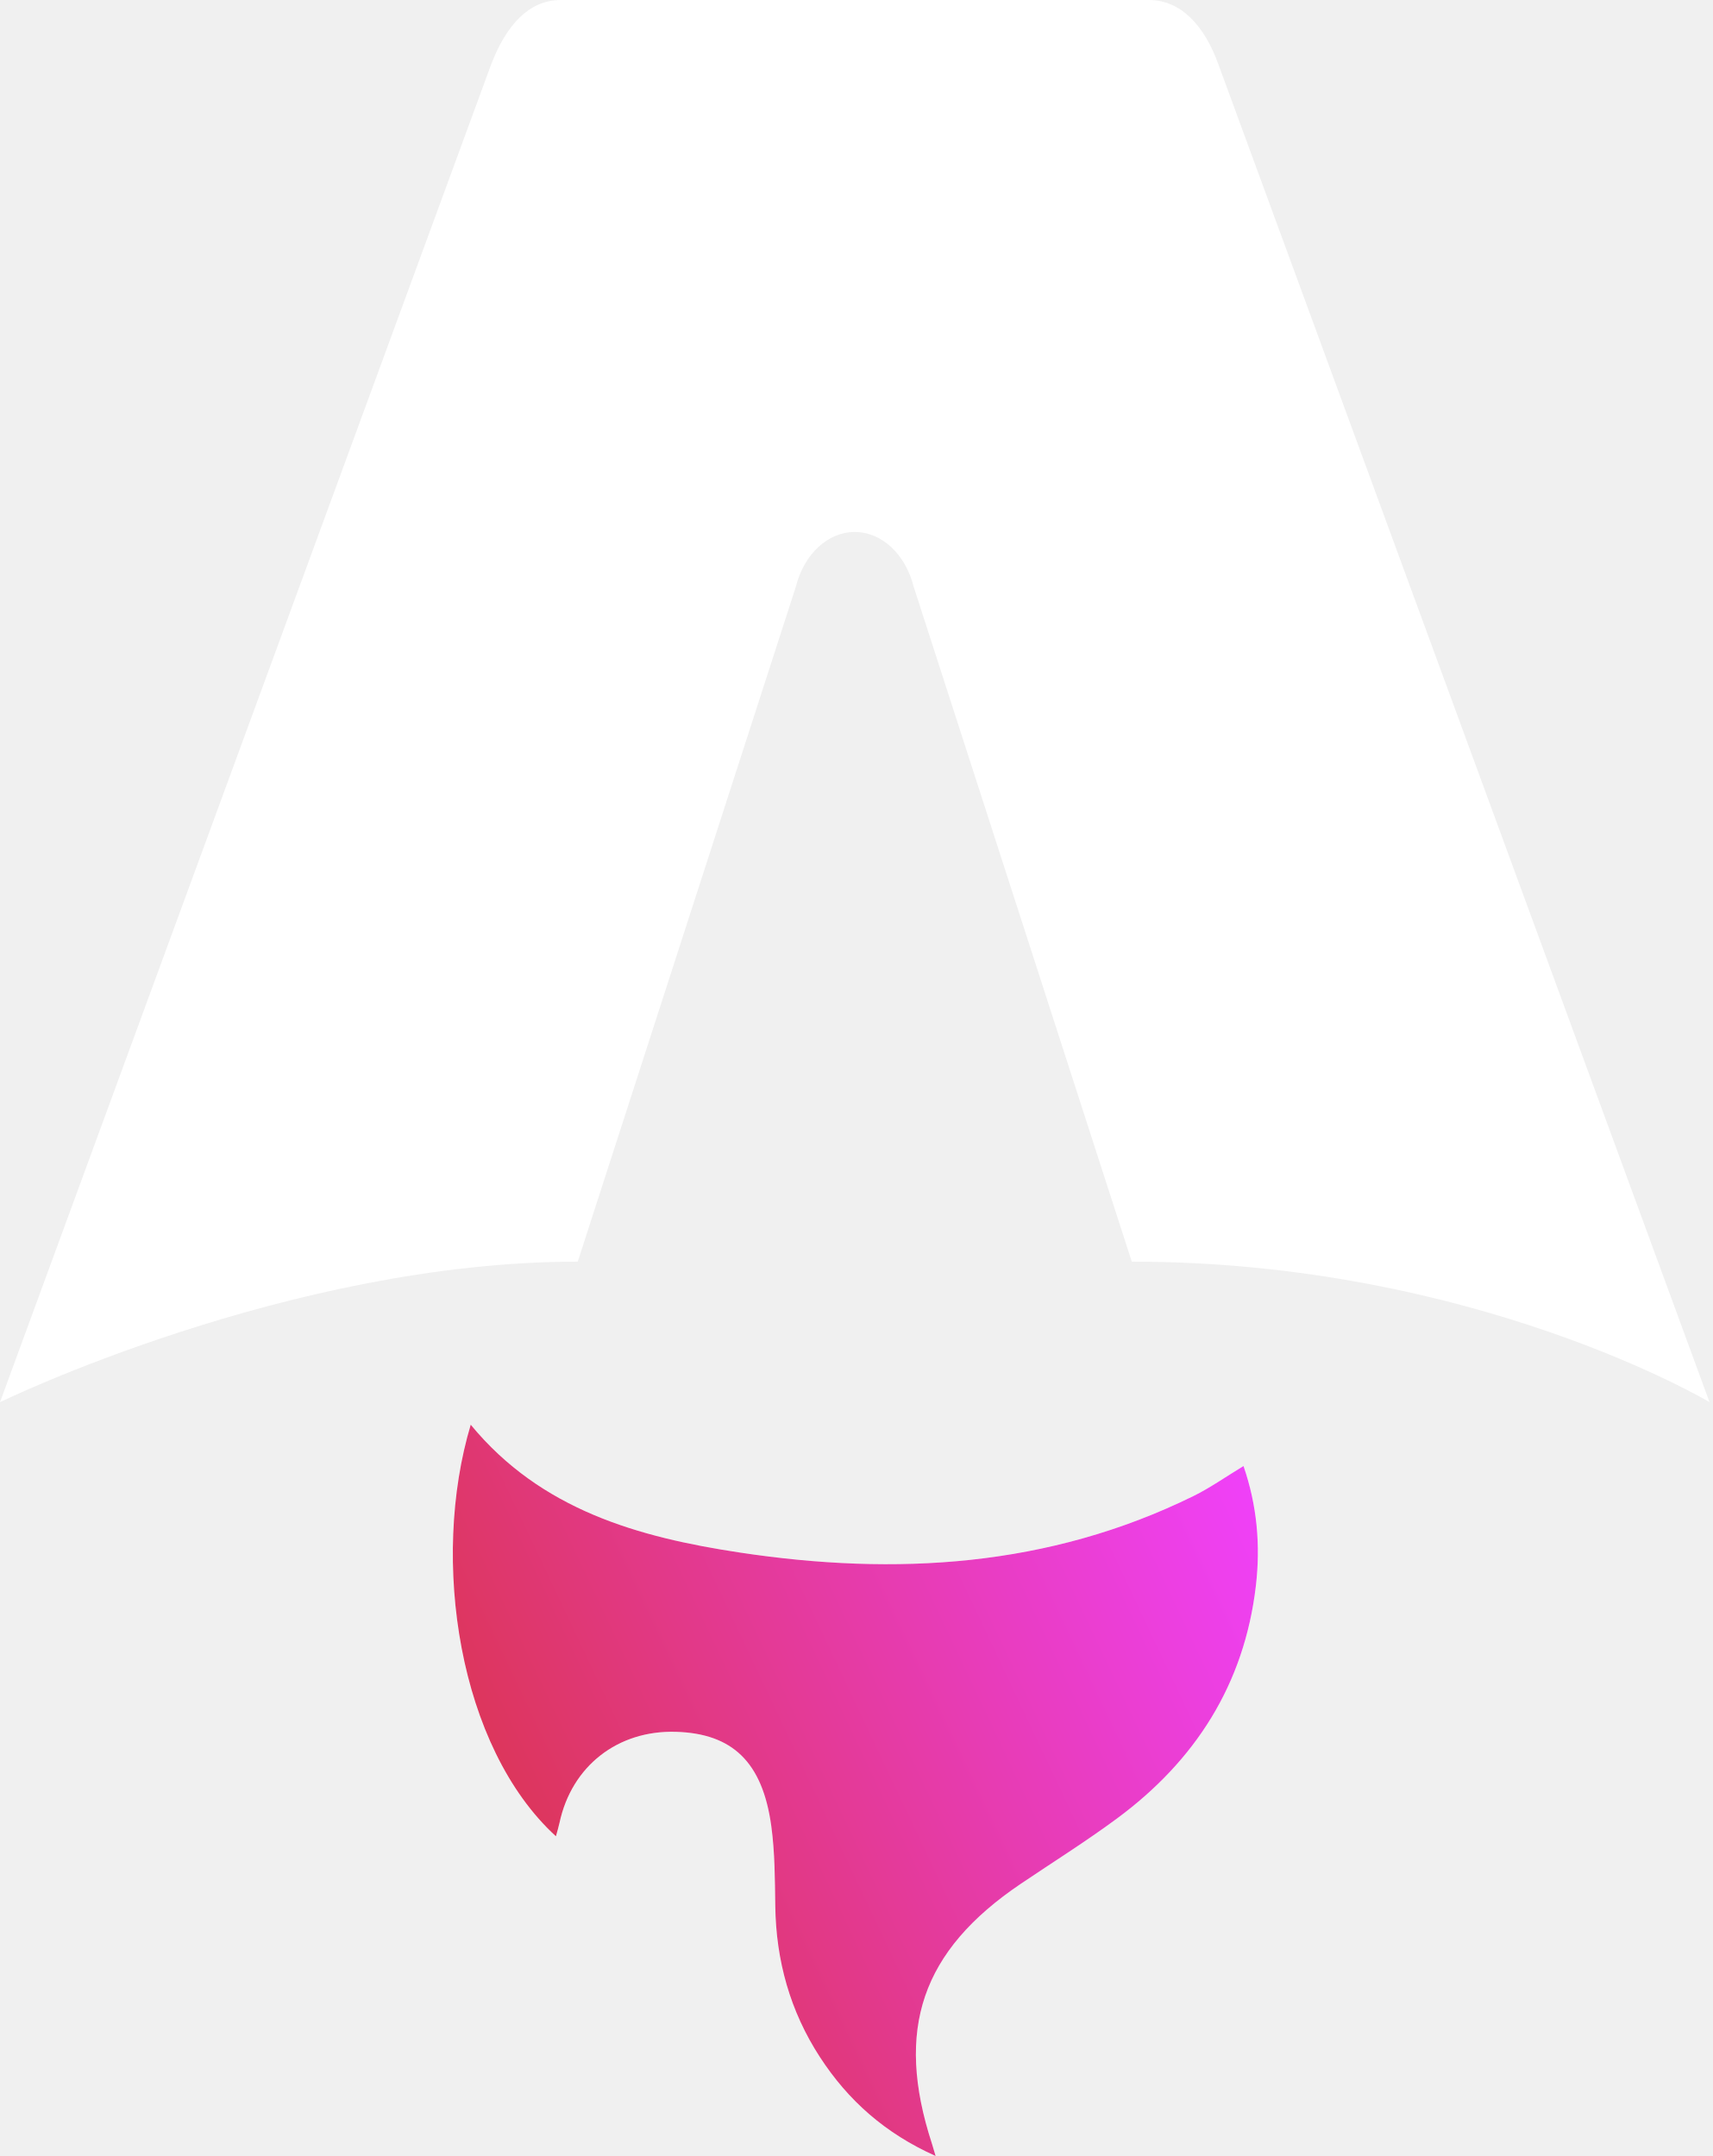
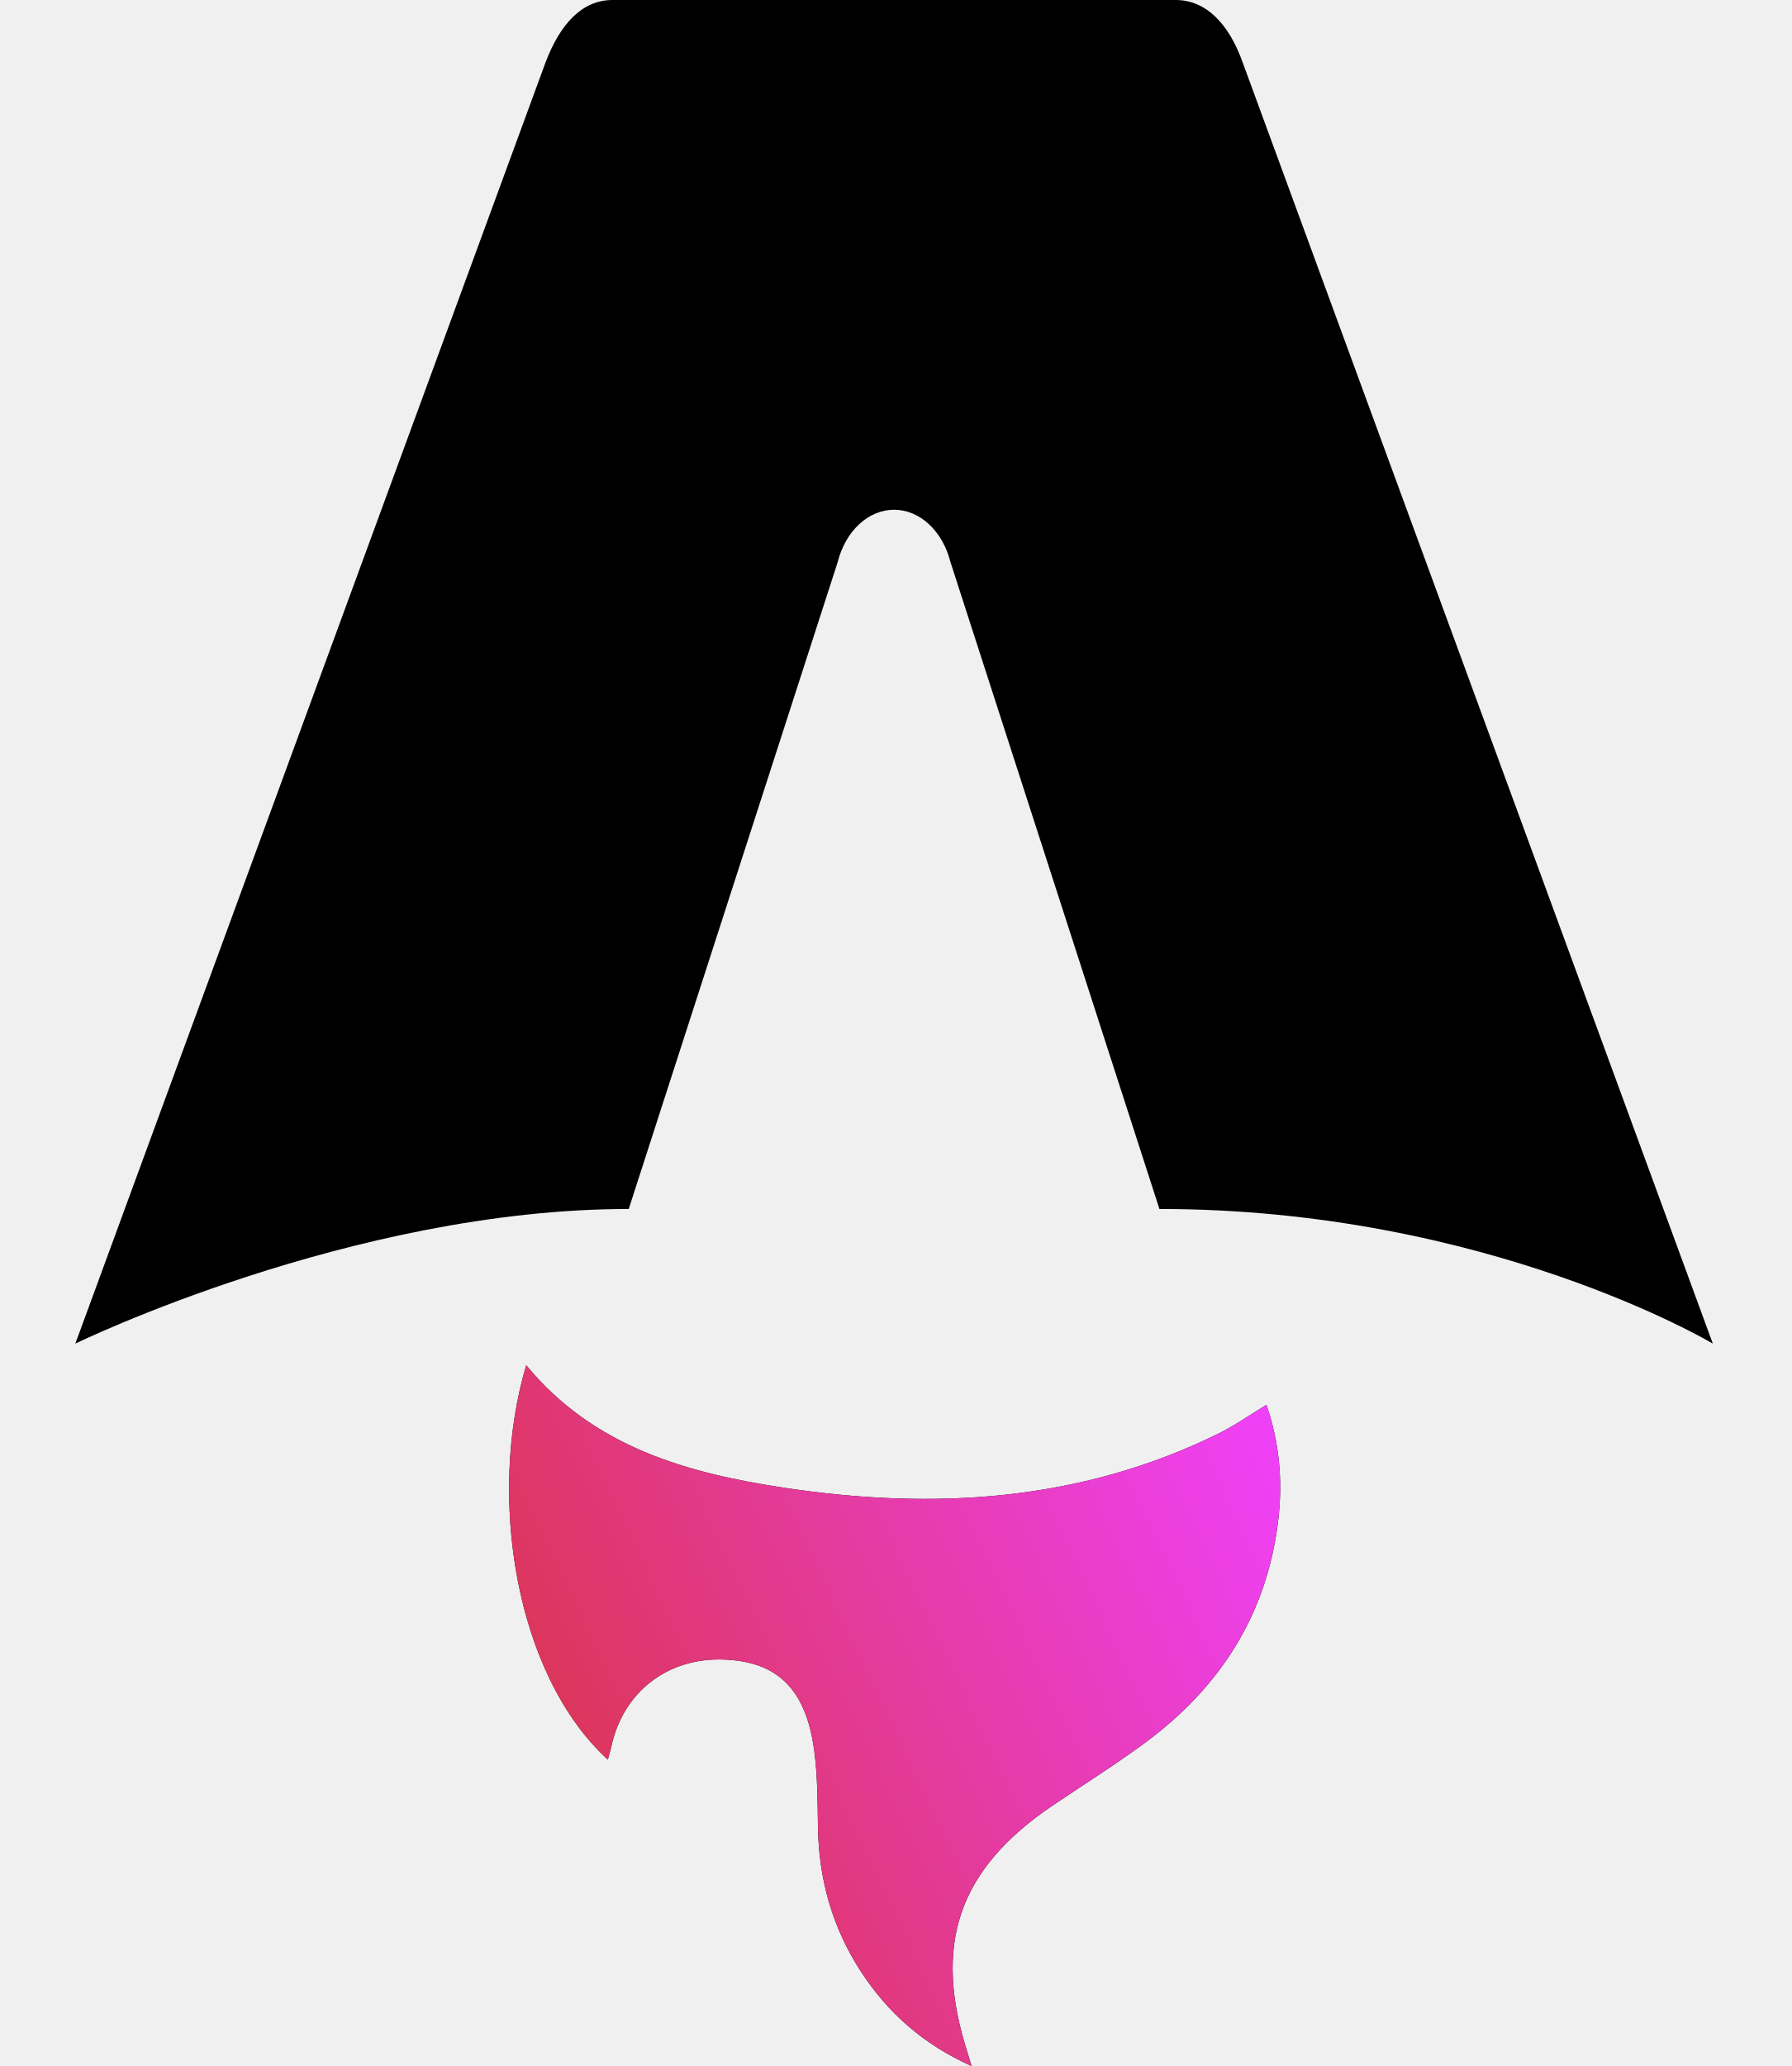
- <svg xmlns="http://www.w3.org/2000/svg" width="85" height="107" viewBox="0 0 85 107" fill="none">
-   <path d="M27.589 91.136C22.756 86.718 21.344 77.433 23.358 70.707C26.85 74.948 31.689 76.291 36.7 77.05C44.438 78.22 52.036 77.782 59.223 74.246C60.045 73.841 60.805 73.303 61.704 72.757C62.378 74.714 62.553 76.689 62.318 78.7C61.745 83.596 59.309 87.378 55.433 90.245C53.883 91.392 52.244 92.417 50.643 93.498C45.726 96.821 44.396 100.718 46.243 106.386C46.287 106.525 46.327 106.663 46.426 107C43.916 105.876 42.082 104.24 40.684 102.089C39.209 99.819 38.507 97.308 38.47 94.591C38.451 93.269 38.451 91.934 38.273 90.631C37.839 87.453 36.347 86.03 33.536 85.948C30.652 85.864 28.37 87.647 27.765 90.455C27.719 90.671 27.652 90.884 27.585 91.134L27.589 91.136Z" fill="white" />
+ <svg xmlns="http://www.w3.org/2000/svg" width="85" height="98" viewBox="0 0 85 107" fill="none">
+   <path d="M27.589 91.136C22.756 86.718 21.344 77.433 23.358 70.707C26.85 74.948 31.689 76.291 36.7 77.05C44.438 78.22 52.036 77.782 59.223 74.246C60.045 73.841 60.805 73.303 61.704 72.757C62.378 74.714 62.553 76.689 62.318 78.7C61.745 83.596 59.309 87.378 55.433 90.245C53.883 91.392 52.244 92.417 50.643 93.498C45.726 96.821 44.396 100.718 46.243 106.386C46.287 106.525 46.327 106.663 46.426 107C43.916 105.876 42.082 104.24 40.684 102.089C39.209 99.819 38.507 97.308 38.47 94.591C38.451 93.269 38.451 91.934 38.273 90.631C37.839 87.453 36.347 86.03 33.536 85.948C30.652 85.864 28.37 87.647 27.765 90.455C27.719 90.671 27.652 90.884 27.585 91.134L27.589 91.136Z" fill="black" />
  <path d="M27.589 91.136C22.756 86.718 21.344 77.433 23.358 70.707C26.85 74.948 31.689 76.291 36.7 77.05C44.438 78.22 52.036 77.782 59.223 74.246C60.045 73.841 60.805 73.303 61.704 72.757C62.378 74.714 62.553 76.689 62.318 78.7C61.745 83.596 59.309 87.378 55.433 90.245C53.883 91.392 52.244 92.417 50.643 93.498C45.726 96.821 44.396 100.718 46.243 106.386C46.287 106.525 46.327 106.663 46.426 107C43.916 105.876 42.082 104.24 40.684 102.089C39.209 99.819 38.507 97.308 38.47 94.591C38.451 93.269 38.451 91.934 38.273 90.631C37.839 87.453 36.347 86.03 33.536 85.948C30.652 85.864 28.37 87.647 27.765 90.455C27.719 90.671 27.652 90.884 27.585 91.134L27.589 91.136Z" fill="url(#paint0_linear_1_59)" />
-   <path d="M0 69.587C0 69.587 14.314 62.614 28.668 62.614L39.49 29.12C39.895 27.501 41.078 26.4 42.414 26.4C43.749 26.4 44.932 27.501 45.338 29.12L56.16 62.614C73.16 62.614 84.828 69.587 84.828 69.587C84.828 69.587 60.514 3.352 60.467 3.219C59.769 1.261 58.591 0 57.003 0H27.827C26.239 0 25.109 1.261 24.363 3.219C24.311 3.35 0 69.587 0 69.587Z" fill="white" />
+   <path d="M0 69.587C0 69.587 14.314 62.614 28.668 62.614L39.49 29.12C39.895 27.501 41.078 26.4 42.414 26.4C43.749 26.4 44.932 27.501 45.338 29.12L56.16 62.614C73.16 62.614 84.828 69.587 84.828 69.587C84.828 69.587 60.514 3.352 60.467 3.219C59.769 1.261 58.591 0 57.003 0H27.827C26.239 0 25.109 1.261 24.363 3.219C24.311 3.35 0 69.587 0 69.587Z" fill="black" />
  <defs>
    <linearGradient id="paint0_linear_1_59" x1="22.47" y1="107" x2="69.145" y2="84.947" gradientUnits="userSpaceOnUse">
      <stop stop-color="#D83333" />
      <stop offset="1" stop-color="#F041FF" />
    </linearGradient>
  </defs>
</svg>
